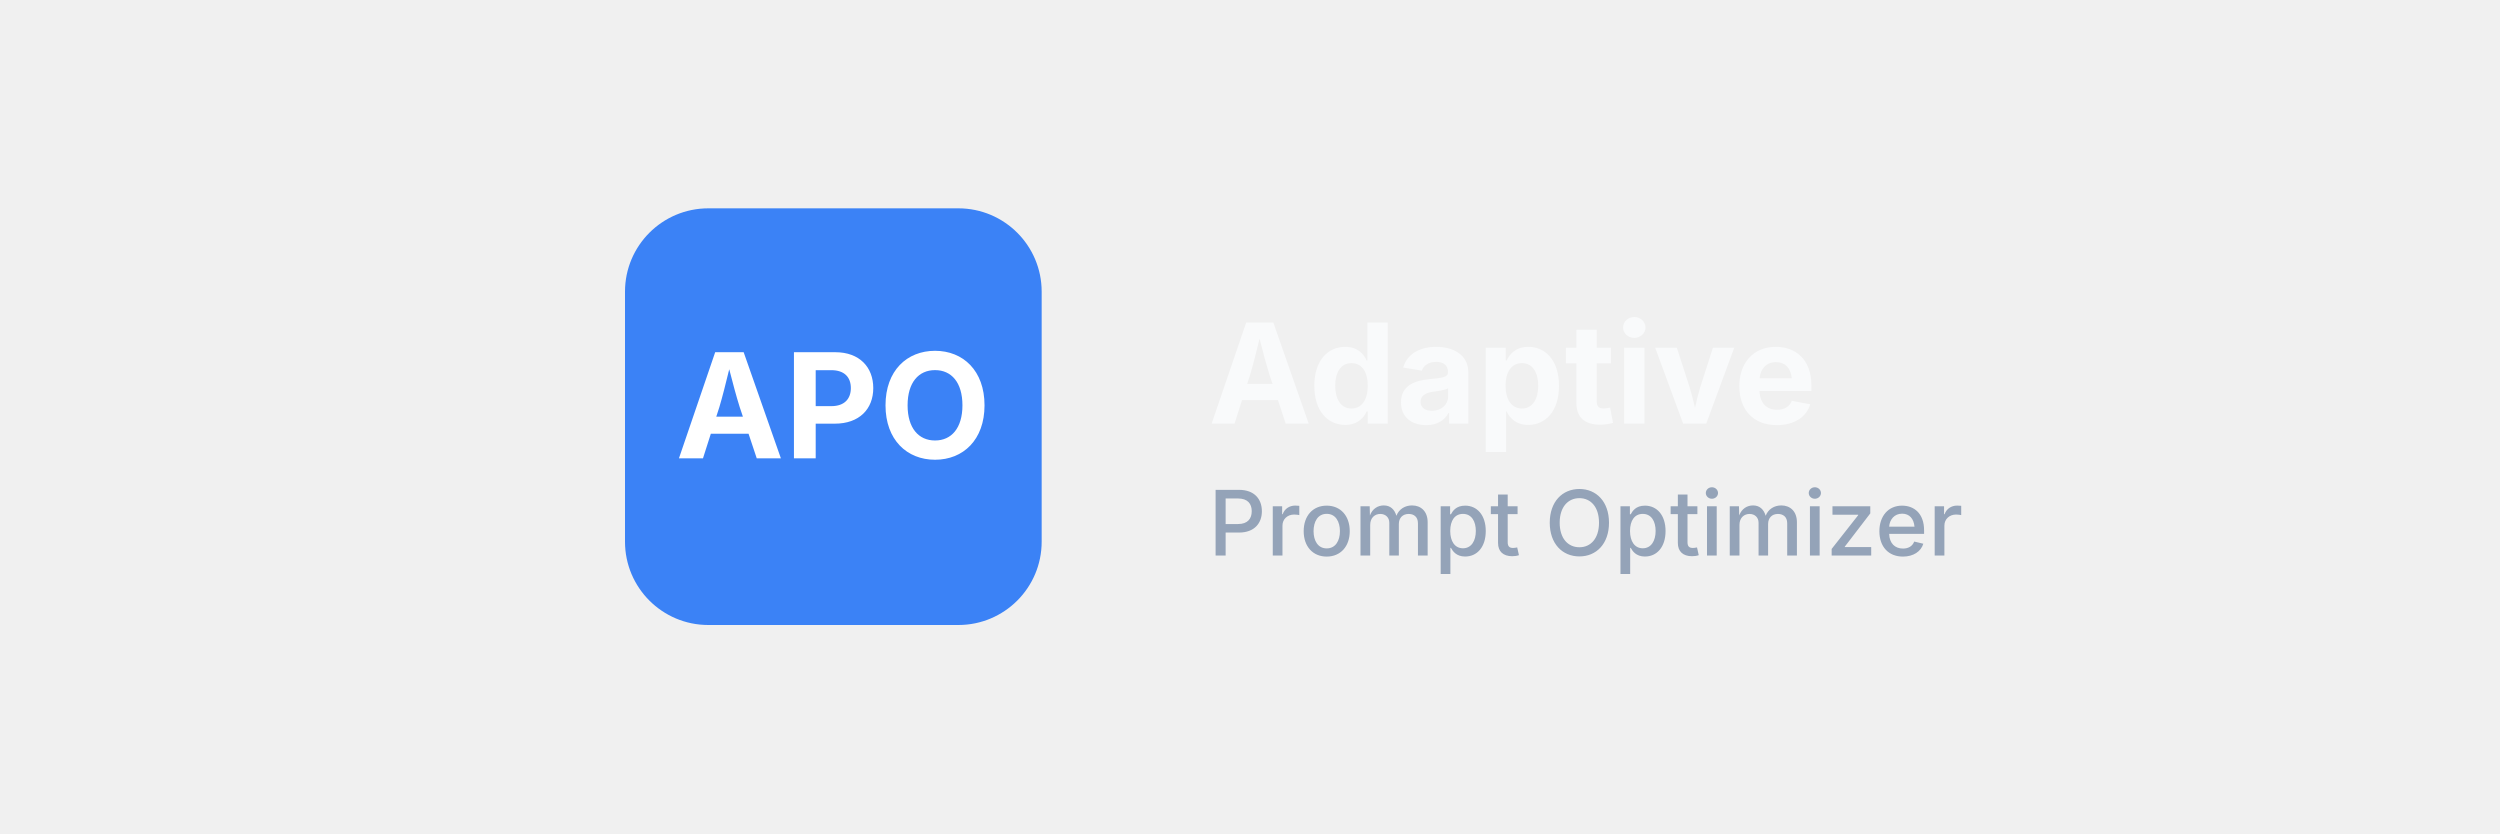
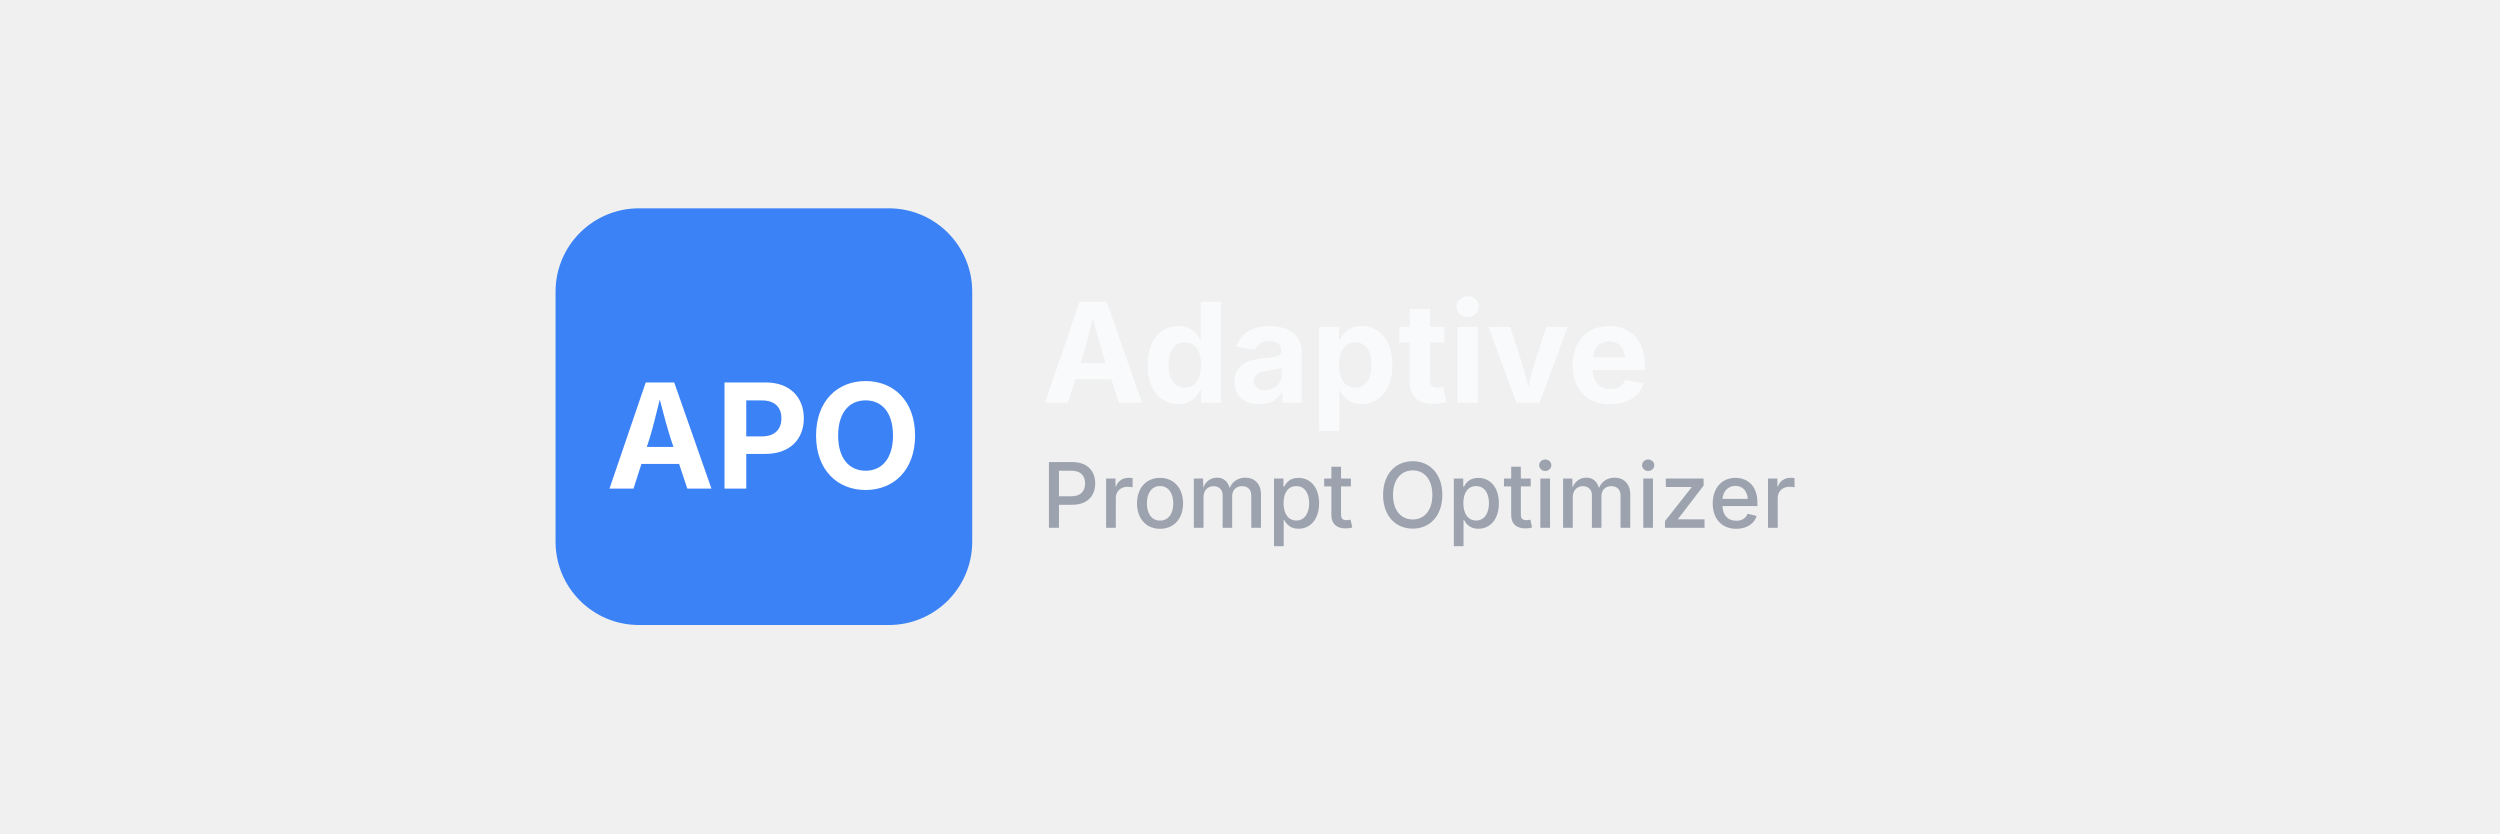
<svg xmlns="http://www.w3.org/2000/svg" width="720" height="240" viewBox="0 0 720 240" fill="none">
  <rect width="720" height="240" fill="none" />
-   <g transform="translate(180, 0)">
-     <rect x="0" y="60" width="120" height="120" rx="24" fill="#3B82F6" />
-     <text x="60" y="132" text-anchor="middle" font-family="Inter, system-ui, -apple-system, 'Segoe UI', Roboto, Helvetica, Arial, sans-serif" font-weight="700" font-size="42" fill="#FFFFFF">APO</text>
-     <text x="168" y="122" font-family="Inter, system-ui, -apple-system, 'Segoe UI', Roboto, Helvetica, Arial, sans-serif" font-weight="700" font-size="40" fill="#F9FAFB">Adaptive</text>
-     <text x="168" y="160" font-family="Inter, system-ui, -apple-system, 'Segoe UI', Roboto, Helvetica, Arial, sans-serif" font-weight="500" font-size="26" fill="#94A3B8">Prompt Optimizer</text>
+   <g transform="translate(360,120)" text-rendering="geometricPrecision">
+     <rect x="-200" y="-60" width="120" height="120" rx="24" fill="#3B82F6" />
+     <text x="-140" y="5" text-anchor="middle" dominant-baseline="middle" font-family="Inter, system-ui, -apple-system, 'Segoe UI', Roboto, Helvetica, Arial, sans-serif" font-weight="700" font-size="42" fill="#FFFFFF">APO</text>
+     <g transform="translate(-60,0)">
+       <text x="0" y="-4" font-family="Inter, system-ui, -apple-system, 'Segoe UI', Roboto, Helvetica, Arial, sans-serif" font-weight="700" font-size="40" fill="#F9FAFB">Adaptive</text>
+       <text x="0" y="32" font-family="Inter, system-ui, -apple-system, 'Segoe UI', Roboto, Helvetica, Arial, sans-serif" font-weight="500" font-size="26" fill="#9CA3AF">Prompt Optimizer</text>
+     </g>
  </g>
</svg>
